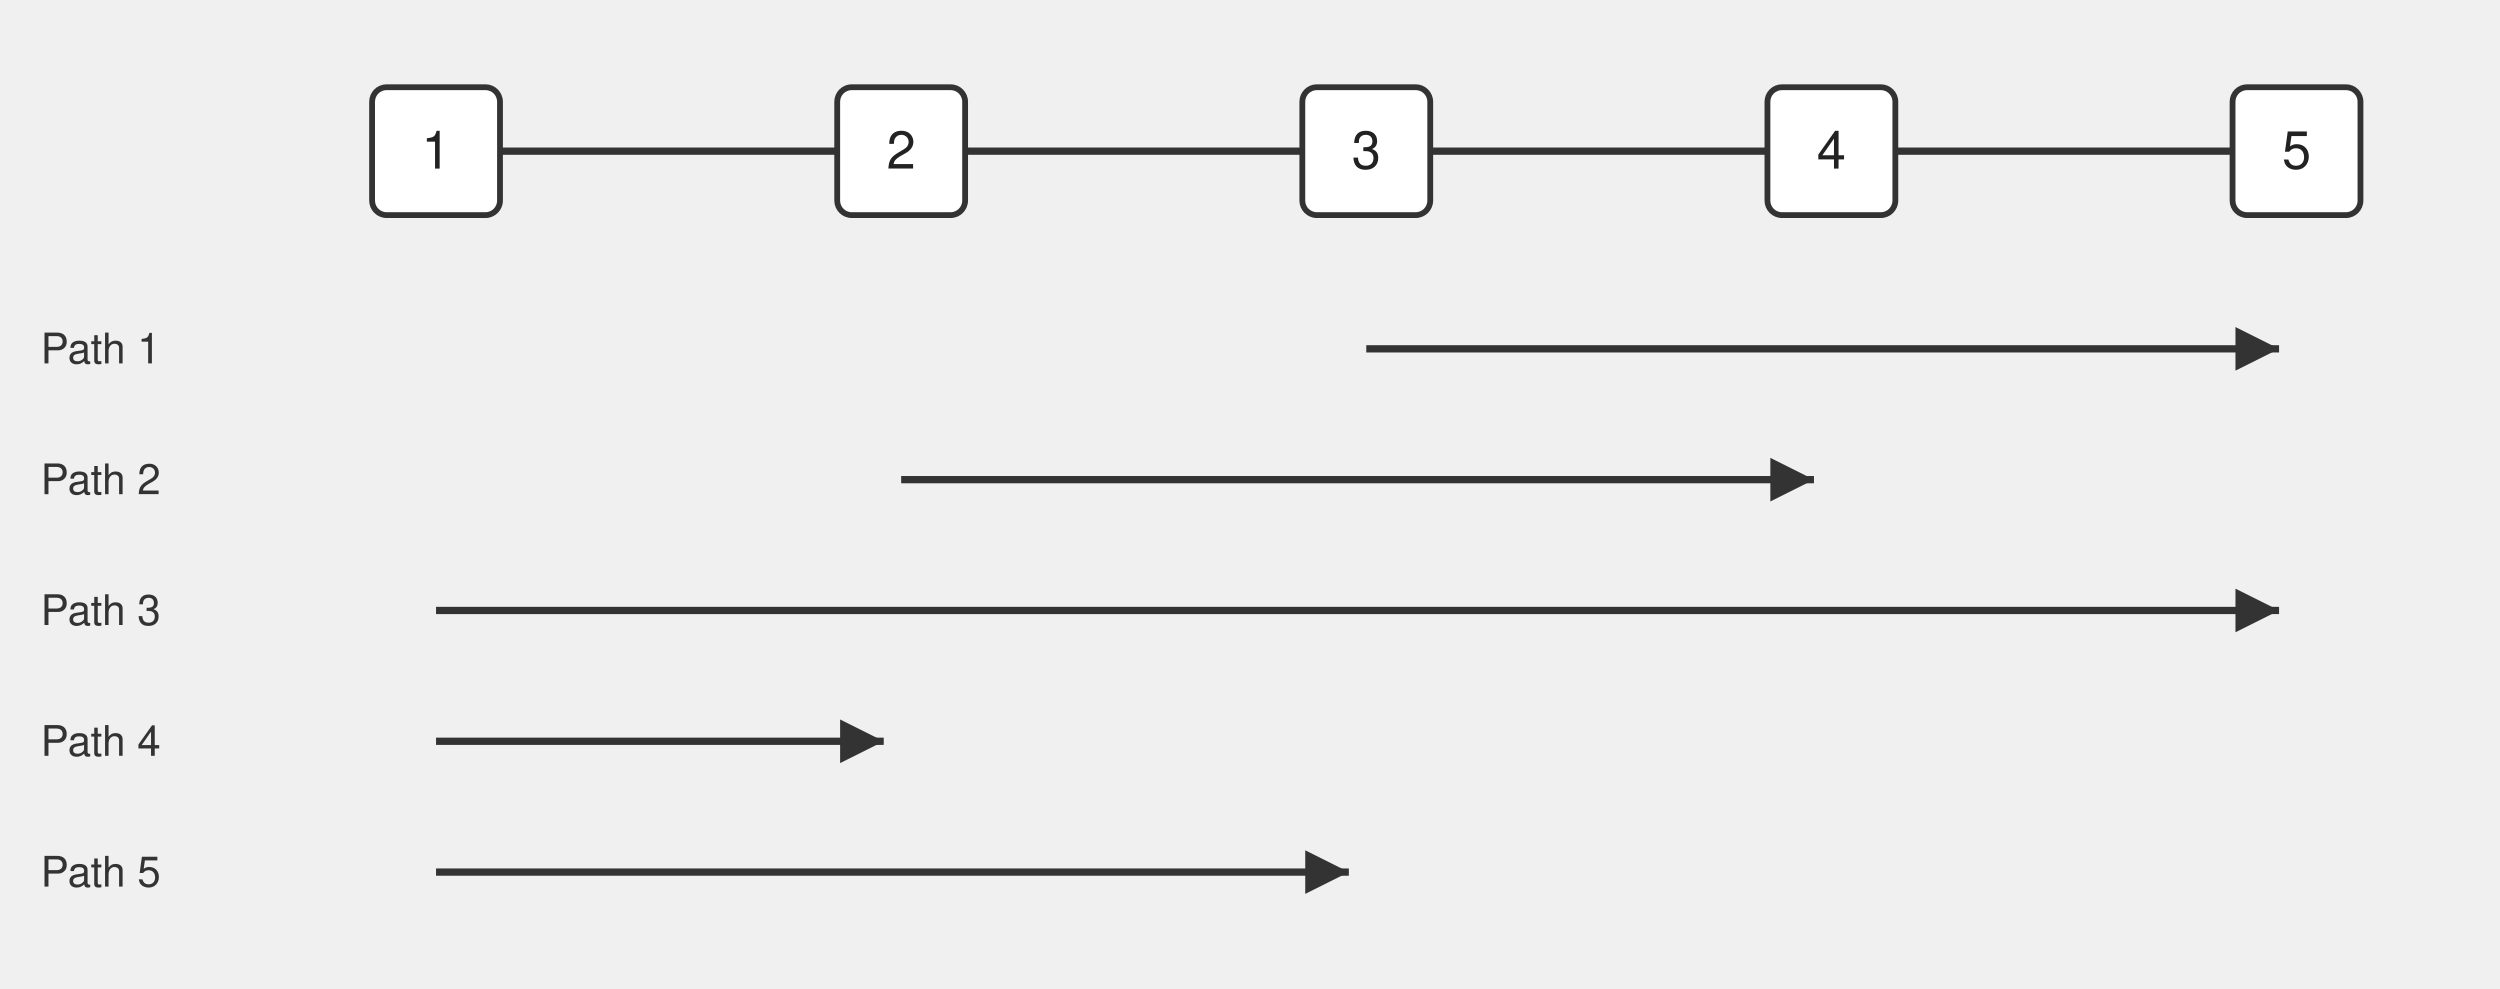
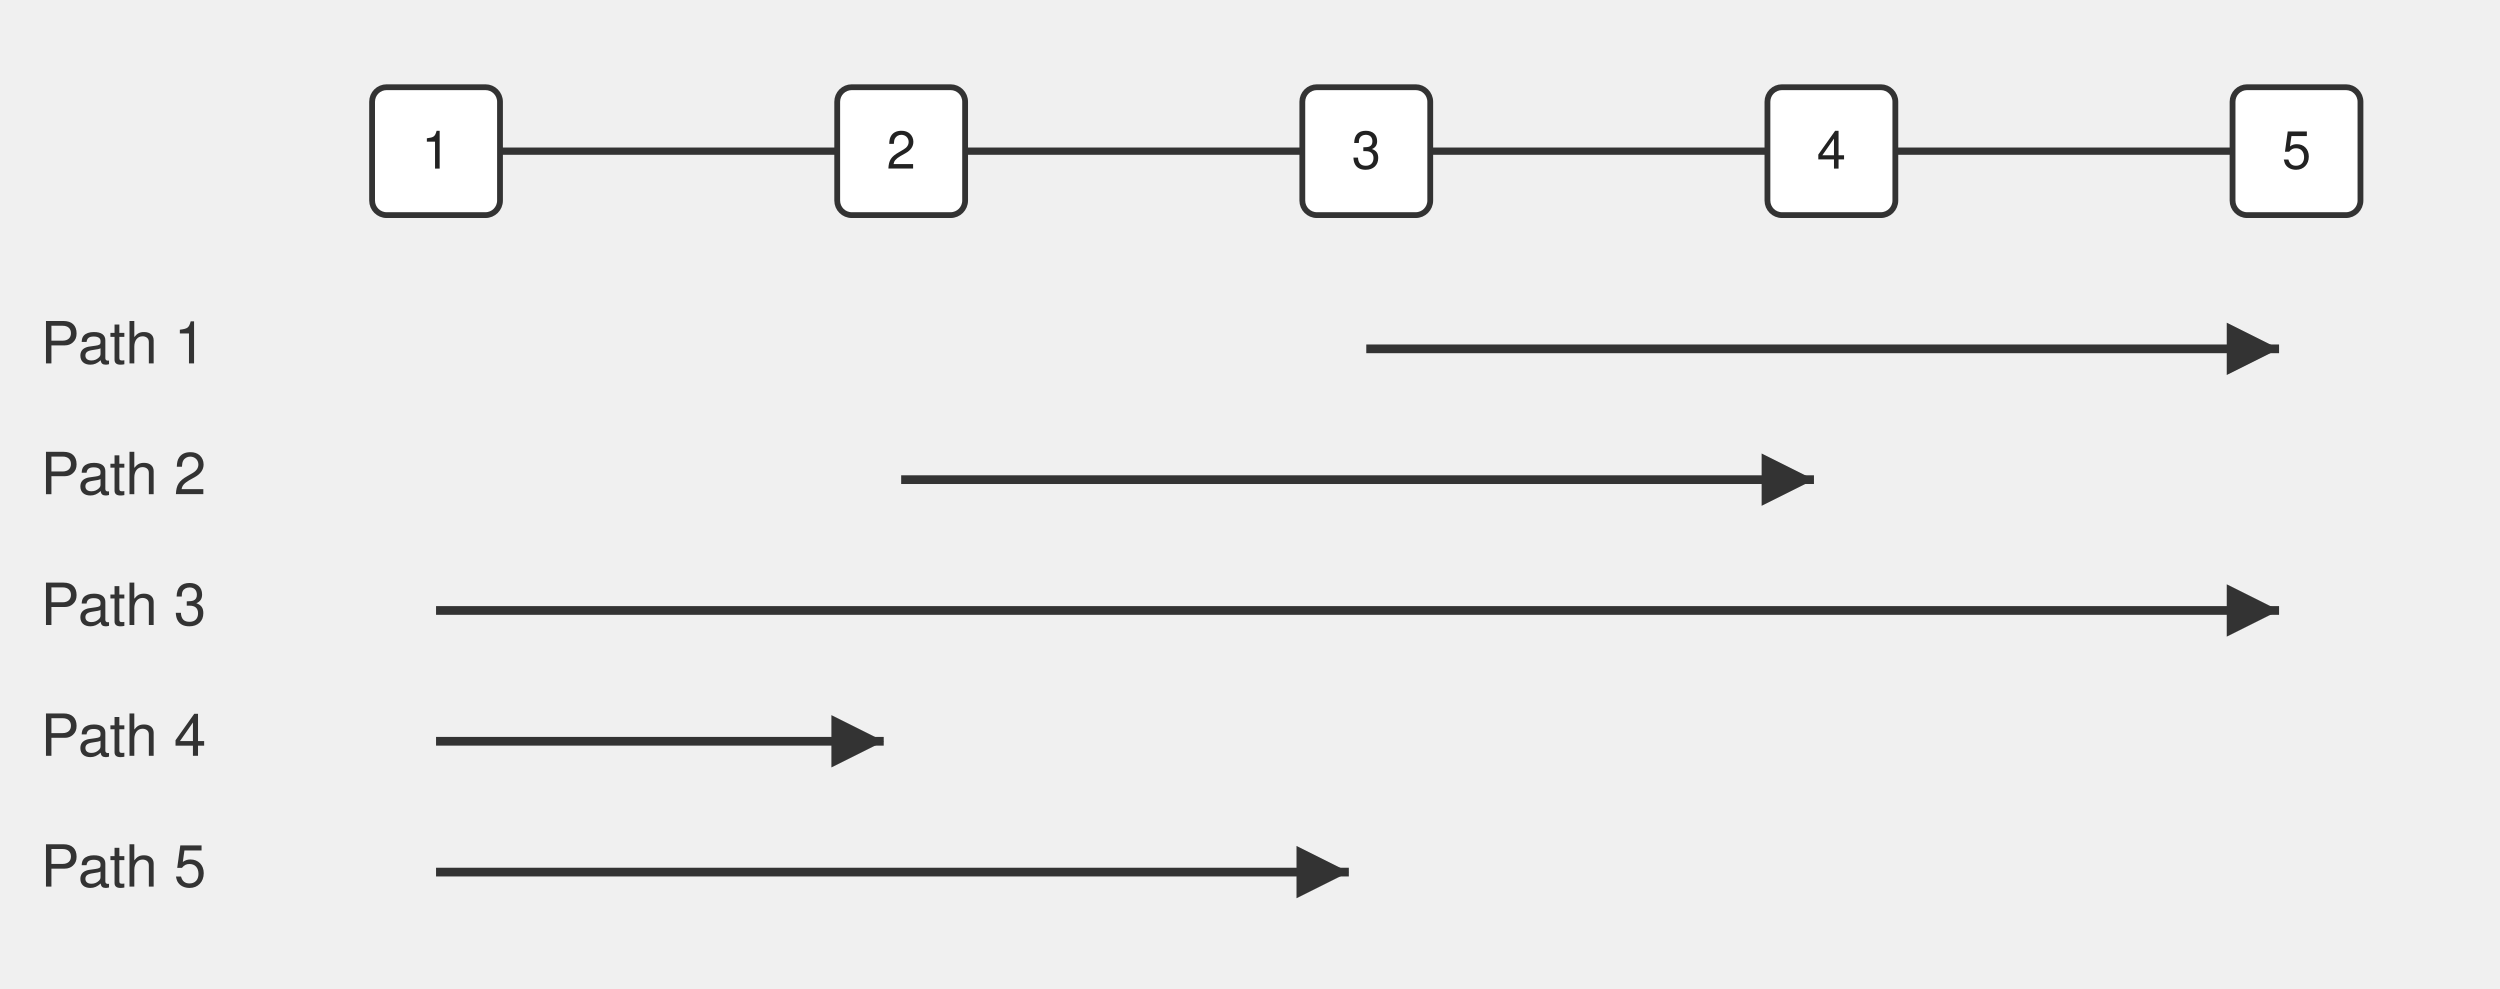
<svg xmlns="http://www.w3.org/2000/svg" viewBox="0 0 860 340" font-family="'Segoe UI', Helvetica, Arial, sans-serif">
  <defs>
    <marker id="ah_black" markerWidth="8" markerHeight="8" refX="6" refY="3" orient="auto">
      <path d="M0,0 L6,3 L0,6 Z" fill="#333" />
    </marker>
  </defs>
  <line x1="172" y1="52" x2="288" y2="52" stroke="#333" stroke-width="2.5" />
  <line x1="332" y1="52" x2="448" y2="52" stroke="#333" stroke-width="2.5" />
  <line x1="492" y1="52" x2="608" y2="52" stroke="#333" stroke-width="2.5" />
  <line x1="652" y1="52" x2="768" y2="52" stroke="#333" stroke-width="2.5" />
  <rect x="128" y="30" width="44" height="44" rx="5" fill="#fff" stroke="#333" stroke-width="2" />
  <text x="150" y="58" text-anchor="middle" font-size="18" fill="#222">1</text>
  <rect x="288" y="30" width="44" height="44" rx="5" fill="#fff" stroke="#333" stroke-width="2" />
  <text x="310" y="58" text-anchor="middle" font-size="18" fill="#222">2</text>
  <rect x="448" y="30" width="44" height="44" rx="5" fill="#fff" stroke="#333" stroke-width="2" />
  <text x="470" y="58" text-anchor="middle" font-size="18" fill="#222">3</text>
  <rect x="608" y="30" width="44" height="44" rx="5" fill="#fff" stroke="#333" stroke-width="2" />
  <text x="630" y="58" text-anchor="middle" font-size="18" fill="#222">4</text>
  <rect x="768" y="30" width="44" height="44" rx="5" fill="#fff" stroke="#333" stroke-width="2" />
  <text x="790" y="58" text-anchor="middle" font-size="18" fill="#222">5</text>
-   <text x="14" y="125" font-size="14.5" fill="#333">Path 1</text>
-   <line x1="470" y1="120" x2="784" y2="120" stroke="#333" stroke-width="2.5" marker-end="url(#ah_black)" />
-   <text x="14" y="170" font-size="14.5" fill="#333">Path 2</text>
-   <line x1="310" y1="165" x2="624" y2="165" stroke="#333" stroke-width="2.5" marker-end="url(#ah_black)" />
-   <text x="14" y="215" font-size="14.5" fill="#333">Path 3</text>
-   <line x1="150" y1="210" x2="784" y2="210" stroke="#333" stroke-width="2.5" marker-end="url(#ah_black)" />
-   <text x="14" y="260" font-size="14.5" fill="#333">Path 4</text>
-   <line x1="150" y1="255" x2="304" y2="255" stroke="#333" stroke-width="2.5" marker-end="url(#ah_black)" />
-   <text x="14" y="305" font-size="14.5" fill="#333">Path 5</text>
-   <line x1="150" y1="300" x2="464" y2="300" stroke="#333" stroke-width="2.5" marker-end="url(#ah_black)" />
+   <text x="14" y="125" font-size="20" fill="#333">Path 1</text>
+   <line x1="470" y1="120" x2="784" y2="120" stroke="#333" stroke-width="3" marker-end="url(#ah_black)" />
+   <text x="14" y="170" font-size="20" fill="#333">Path 2</text>
+   <line x1="310" y1="165" x2="624" y2="165" stroke="#333" stroke-width="3" marker-end="url(#ah_black)" />
+   <text x="14" y="215" font-size="20" fill="#333">Path 3</text>
+   <line x1="150" y1="210" x2="784" y2="210" stroke="#333" stroke-width="3" marker-end="url(#ah_black)" />
+   <text x="14" y="260" font-size="20" fill="#333">Path 4</text>
+   <line x1="150" y1="255" x2="304" y2="255" stroke="#333" stroke-width="3" marker-end="url(#ah_black)" />
+   <text x="14" y="305" font-size="20" fill="#333">Path 5</text>
+   <line x1="150" y1="300" x2="464" y2="300" stroke="#333" stroke-width="3" marker-end="url(#ah_black)" />
</svg>
